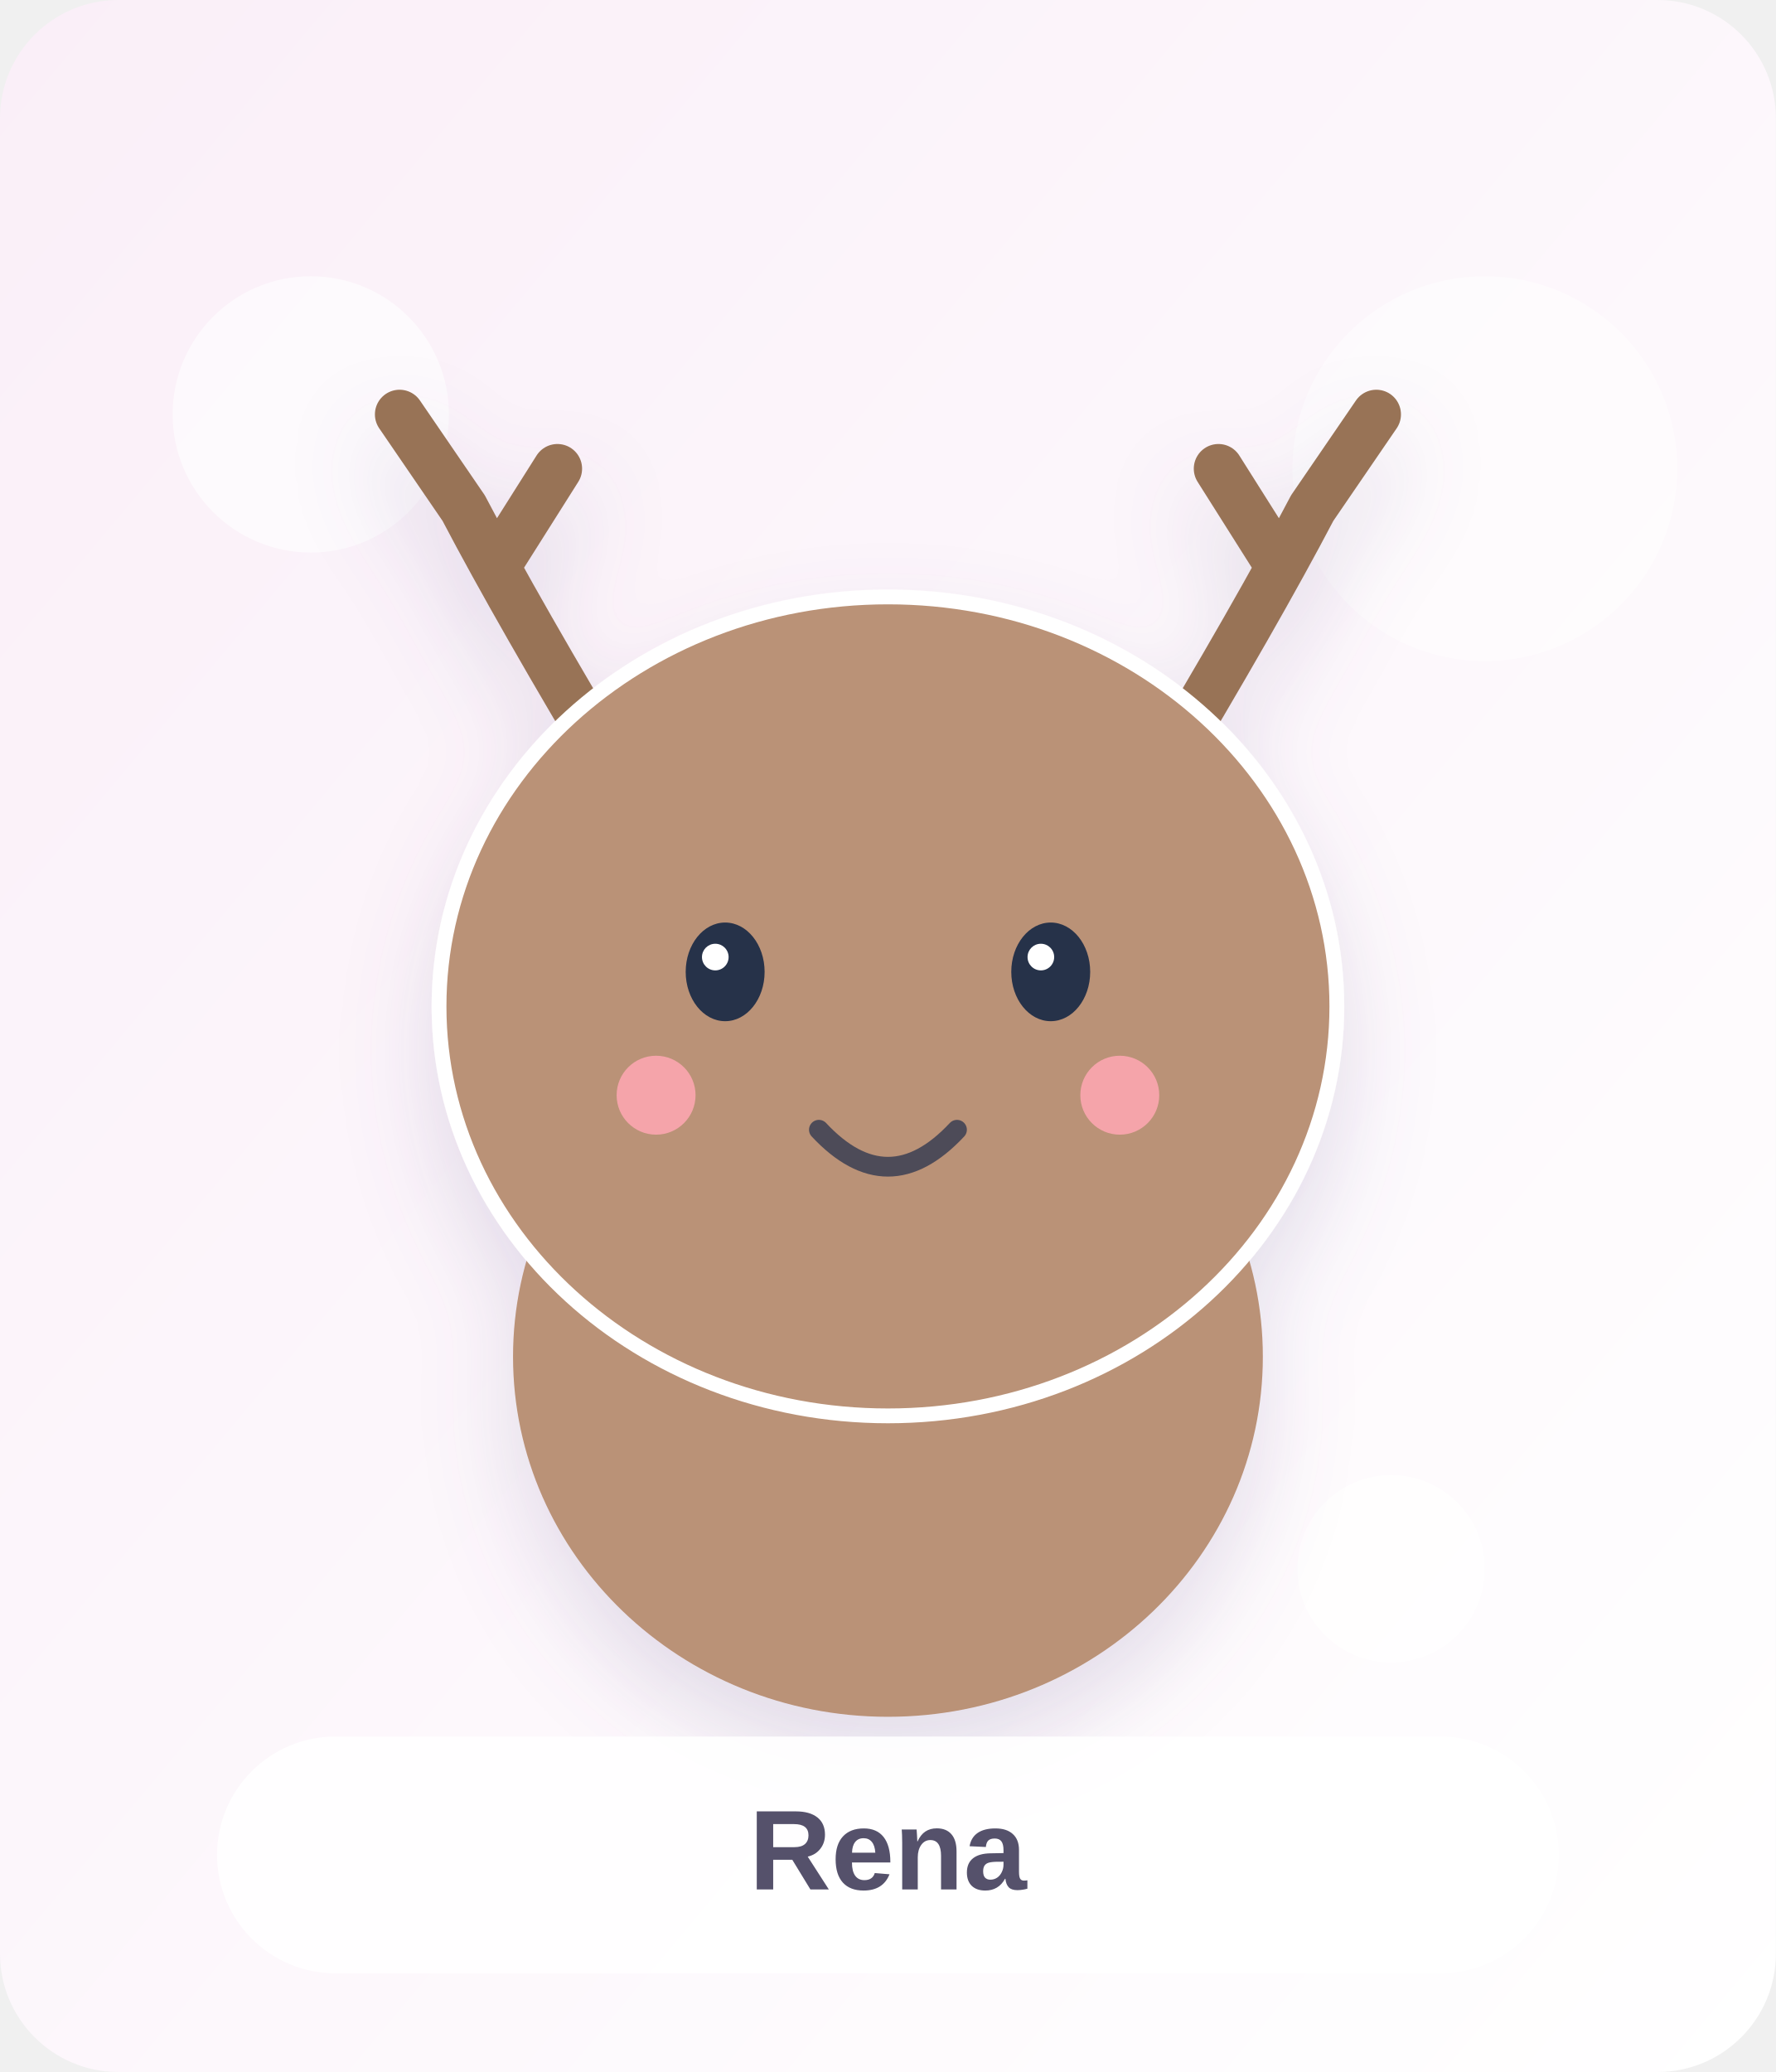
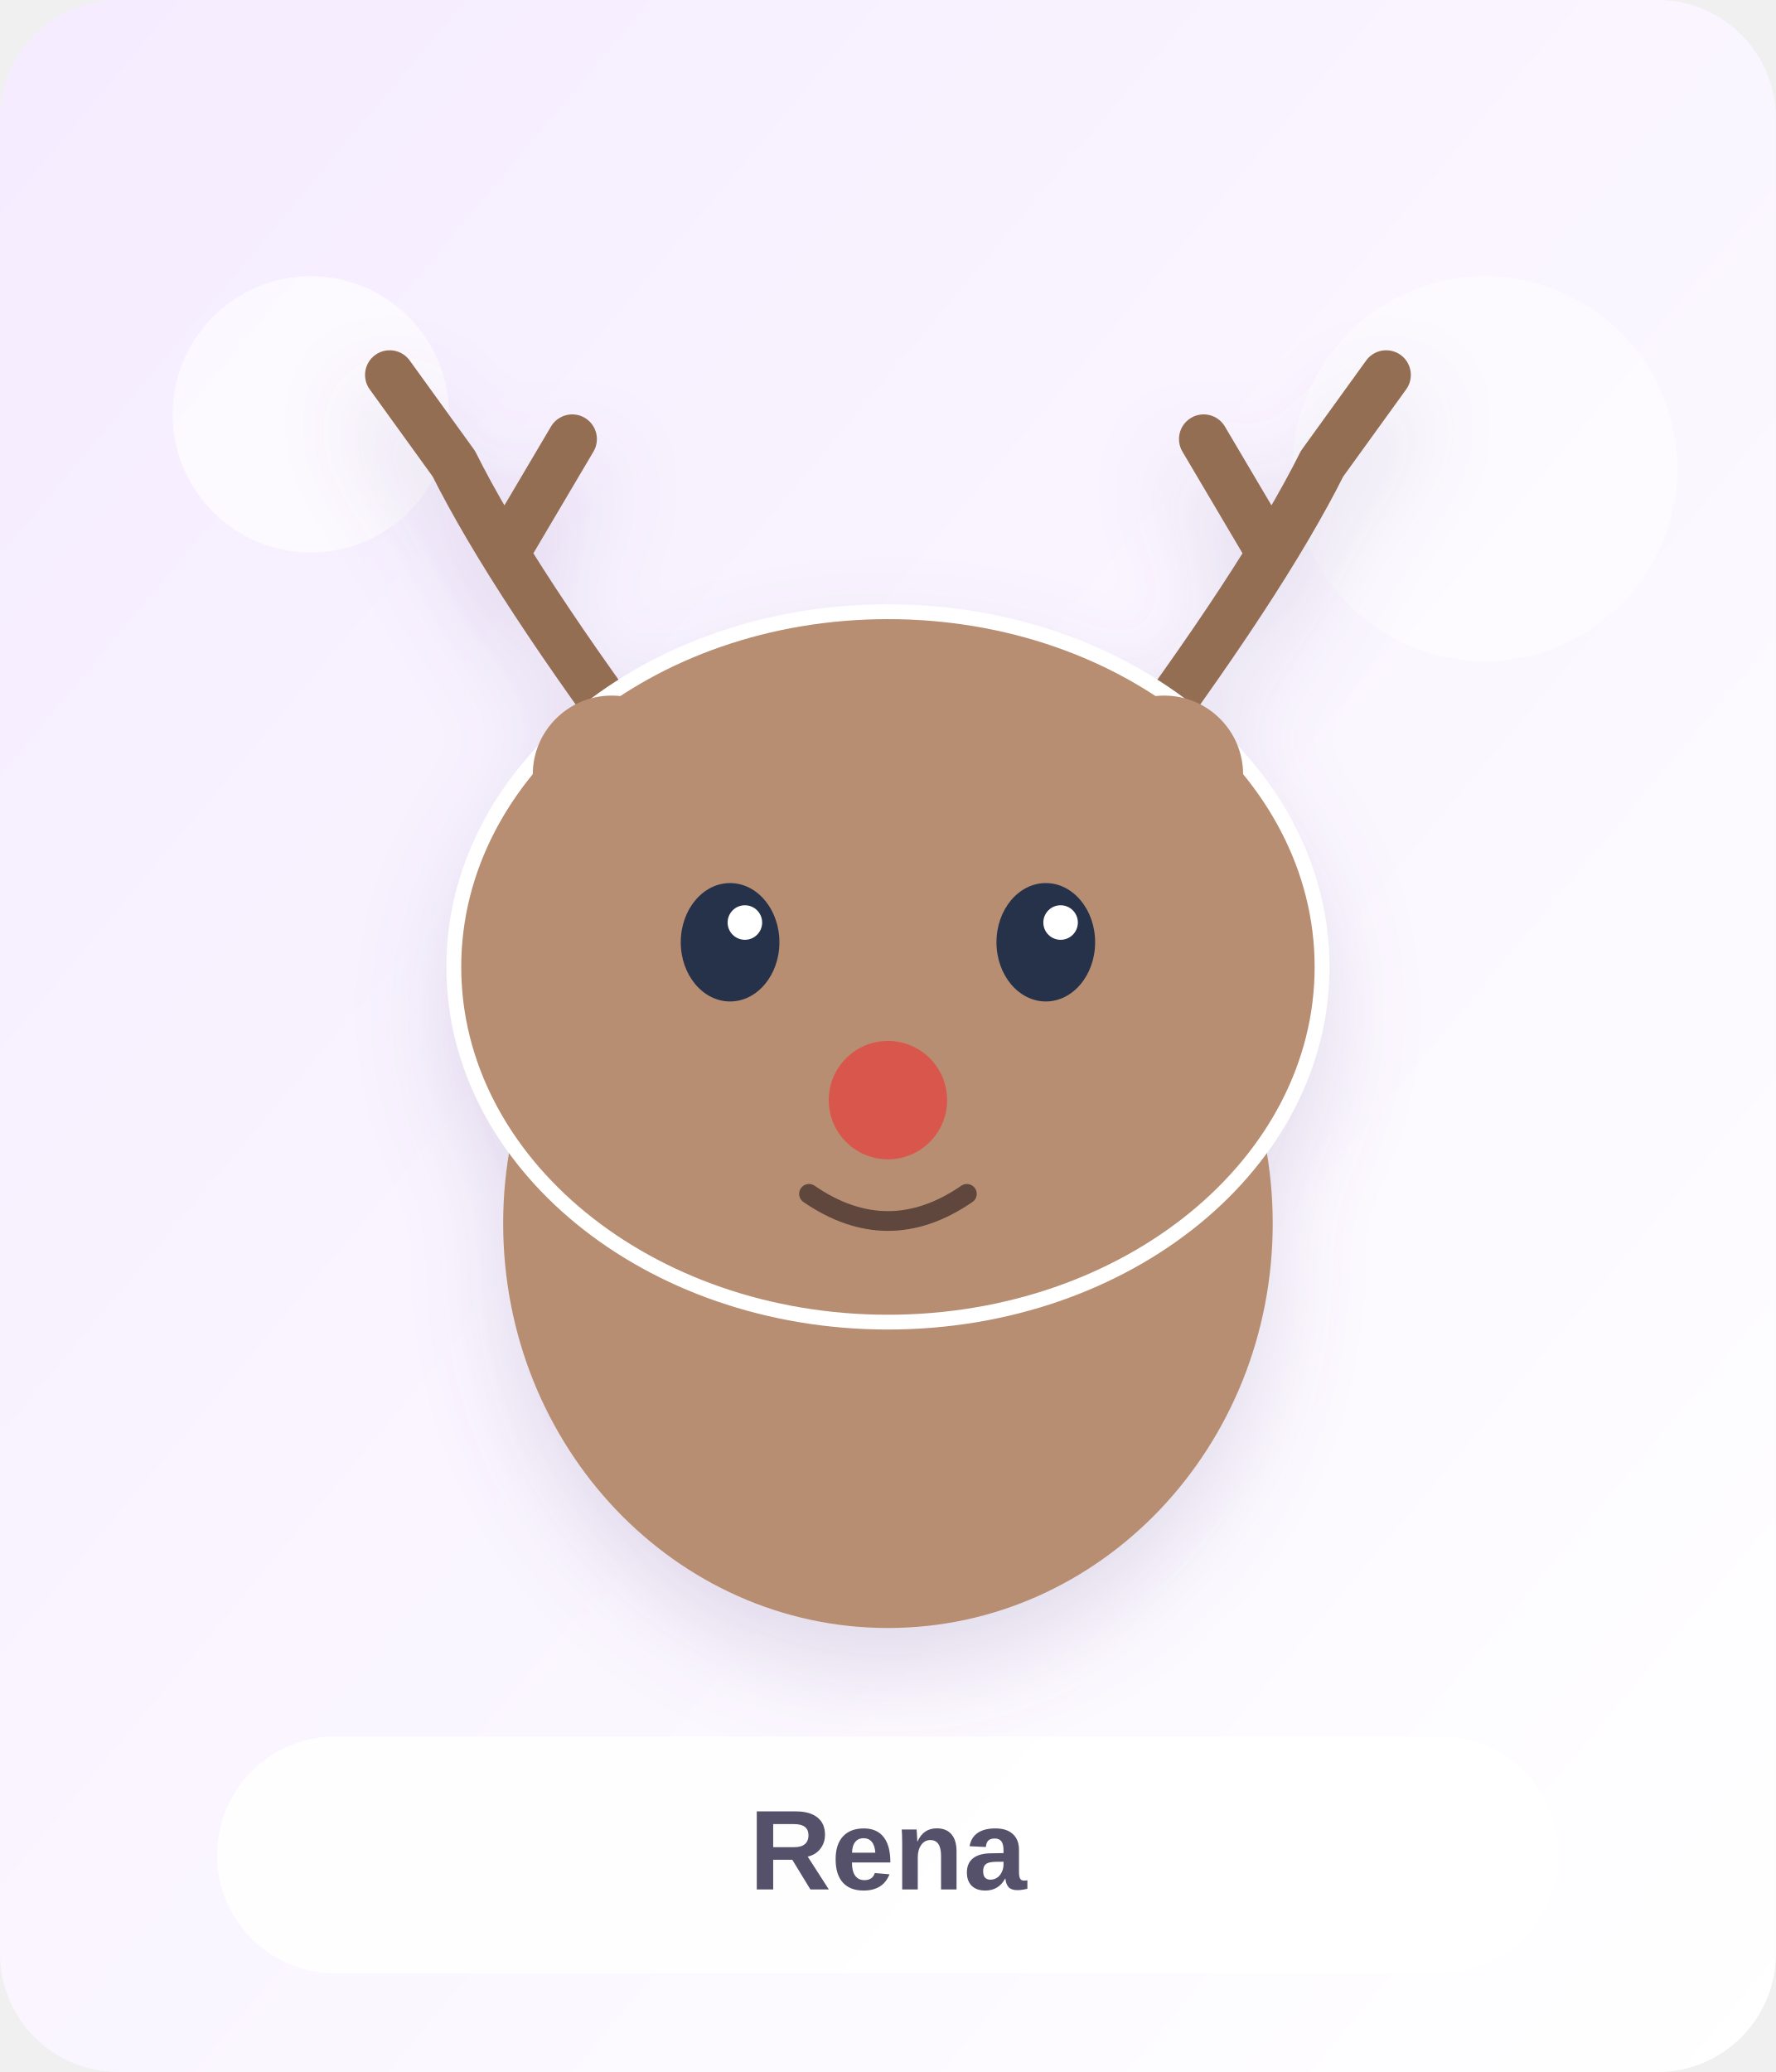
<svg xmlns="http://www.w3.org/2000/svg" width="360" height="420" viewBox="0 0 360 420" role="img" aria-label="Ilustração de Rena">
  <defs>
    <linearGradient id="bg" x1="0" y1="0" x2="1" y2="1">
-       <stop stop-color="#FAEFF8" />
+       <stop stop-color="#F5ECFF" />
      <stop offset="1" stop-color="#FFFFFF" />
    </linearGradient>
    <filter id="shadow" x="-30%" y="-30%" width="160%" height="160%">
      <feDropShadow dx="0" dy="9" stdDeviation="9" flood-color="#7D6C9C" flood-opacity=".20" />
    </filter>
  </defs>
  <rect width="360" height="420" rx="24" fill="url(#bg)" />
  <circle cx="63" cy="84" r="28" fill="#FFFFFF99" />
  <circle cx="301" cy="95" r="39" fill="#FFFFFF77" />
-   <circle cx="282" cy="318" r="19" fill="#FFFFFFB2" />
  <g filter="url(#shadow)">
-     <ellipse cx="180" cy="275" rx="76" ry="73" fill="#BA9277" stroke="none" stroke-width="0" />
-     <path d="M126 159 Q105 124 94 103 M94 103 L81 84 M101 114 L113 95 M234 159 Q255 124 266 103 M266 103 L279 84 M259 114 L247 95" fill="none" stroke="#987356" stroke-width="10" stroke-linecap="round" stroke-linejoin="round" />
-     <ellipse cx="180" cy="204" rx="91" ry="83" fill="#BA9277" stroke="#FFFFFF" stroke-width="3" />
-     <ellipse cx="147" cy="197" rx="8" ry="10" fill="#26324A" stroke="none" stroke-width="0" />
-     <ellipse cx="213" cy="197" rx="8" ry="10" fill="#26324A" stroke="none" stroke-width="0" />
-     <circle cx="145" cy="194" r="2.7" fill="#FFFFFF" />
-     <circle cx="211" cy="194" r="2.7" fill="#FFFFFF" />
-     <circle cx="133" cy="222" r="8" fill="#F5A4AA" />
-     <circle cx="227" cy="222" r="8" fill="#F5A4AA" />
-     <path d="M166 229 Q180 244 194 229" fill="none" stroke="#4E4B58" stroke-width="4" stroke-linecap="round" stroke-linejoin="round" />
+     <path d="M134 158 Q104 118 92 94 M92 94 L79 76 M103 111 L116 89 M226 158 Q256 118 268 94 M268 94 L281 76 M257 111 L244 89" fill="none" stroke="#946E53" stroke-width="10" stroke-linecap="round" stroke-linejoin="round" />
+     <ellipse cx="180" cy="248" rx="78" ry="82" fill="#B88E72" />
+     <ellipse cx="180" cy="196" rx="88" ry="72" fill="#B88E72" stroke="#fff" stroke-width="3" />
+     <circle cx="124" cy="157" r="16" fill="#B88E72" />
+     <circle cx="236" cy="157" r="16" fill="#B88E72" />
+     <ellipse cx="148" cy="191" rx="10" ry="12" fill="#26324A" />
+     <ellipse cx="212" cy="191" rx="10" ry="12" fill="#26324A" />
+     <circle cx="151" cy="187" r="3.5" fill="#fff" />
+     <circle cx="215" cy="187" r="3.5" fill="#fff" />
+     <circle cx="180" cy="223" r="12" fill="#D8574B" />
+     <path d="M164 242 Q180 253 196 242" fill="none" stroke="#5E463D" stroke-width="4" stroke-linecap="round" />
  </g>
  <rect x="44" y="352" width="272" height="48" rx="24" fill="#FFFFFFE9" />
  <text x="180" y="383" font-family="Verdana,Arial,sans-serif" font-weight="bold" font-size="23" text-anchor="middle" fill="#55516B">Rena</text>
</svg>
